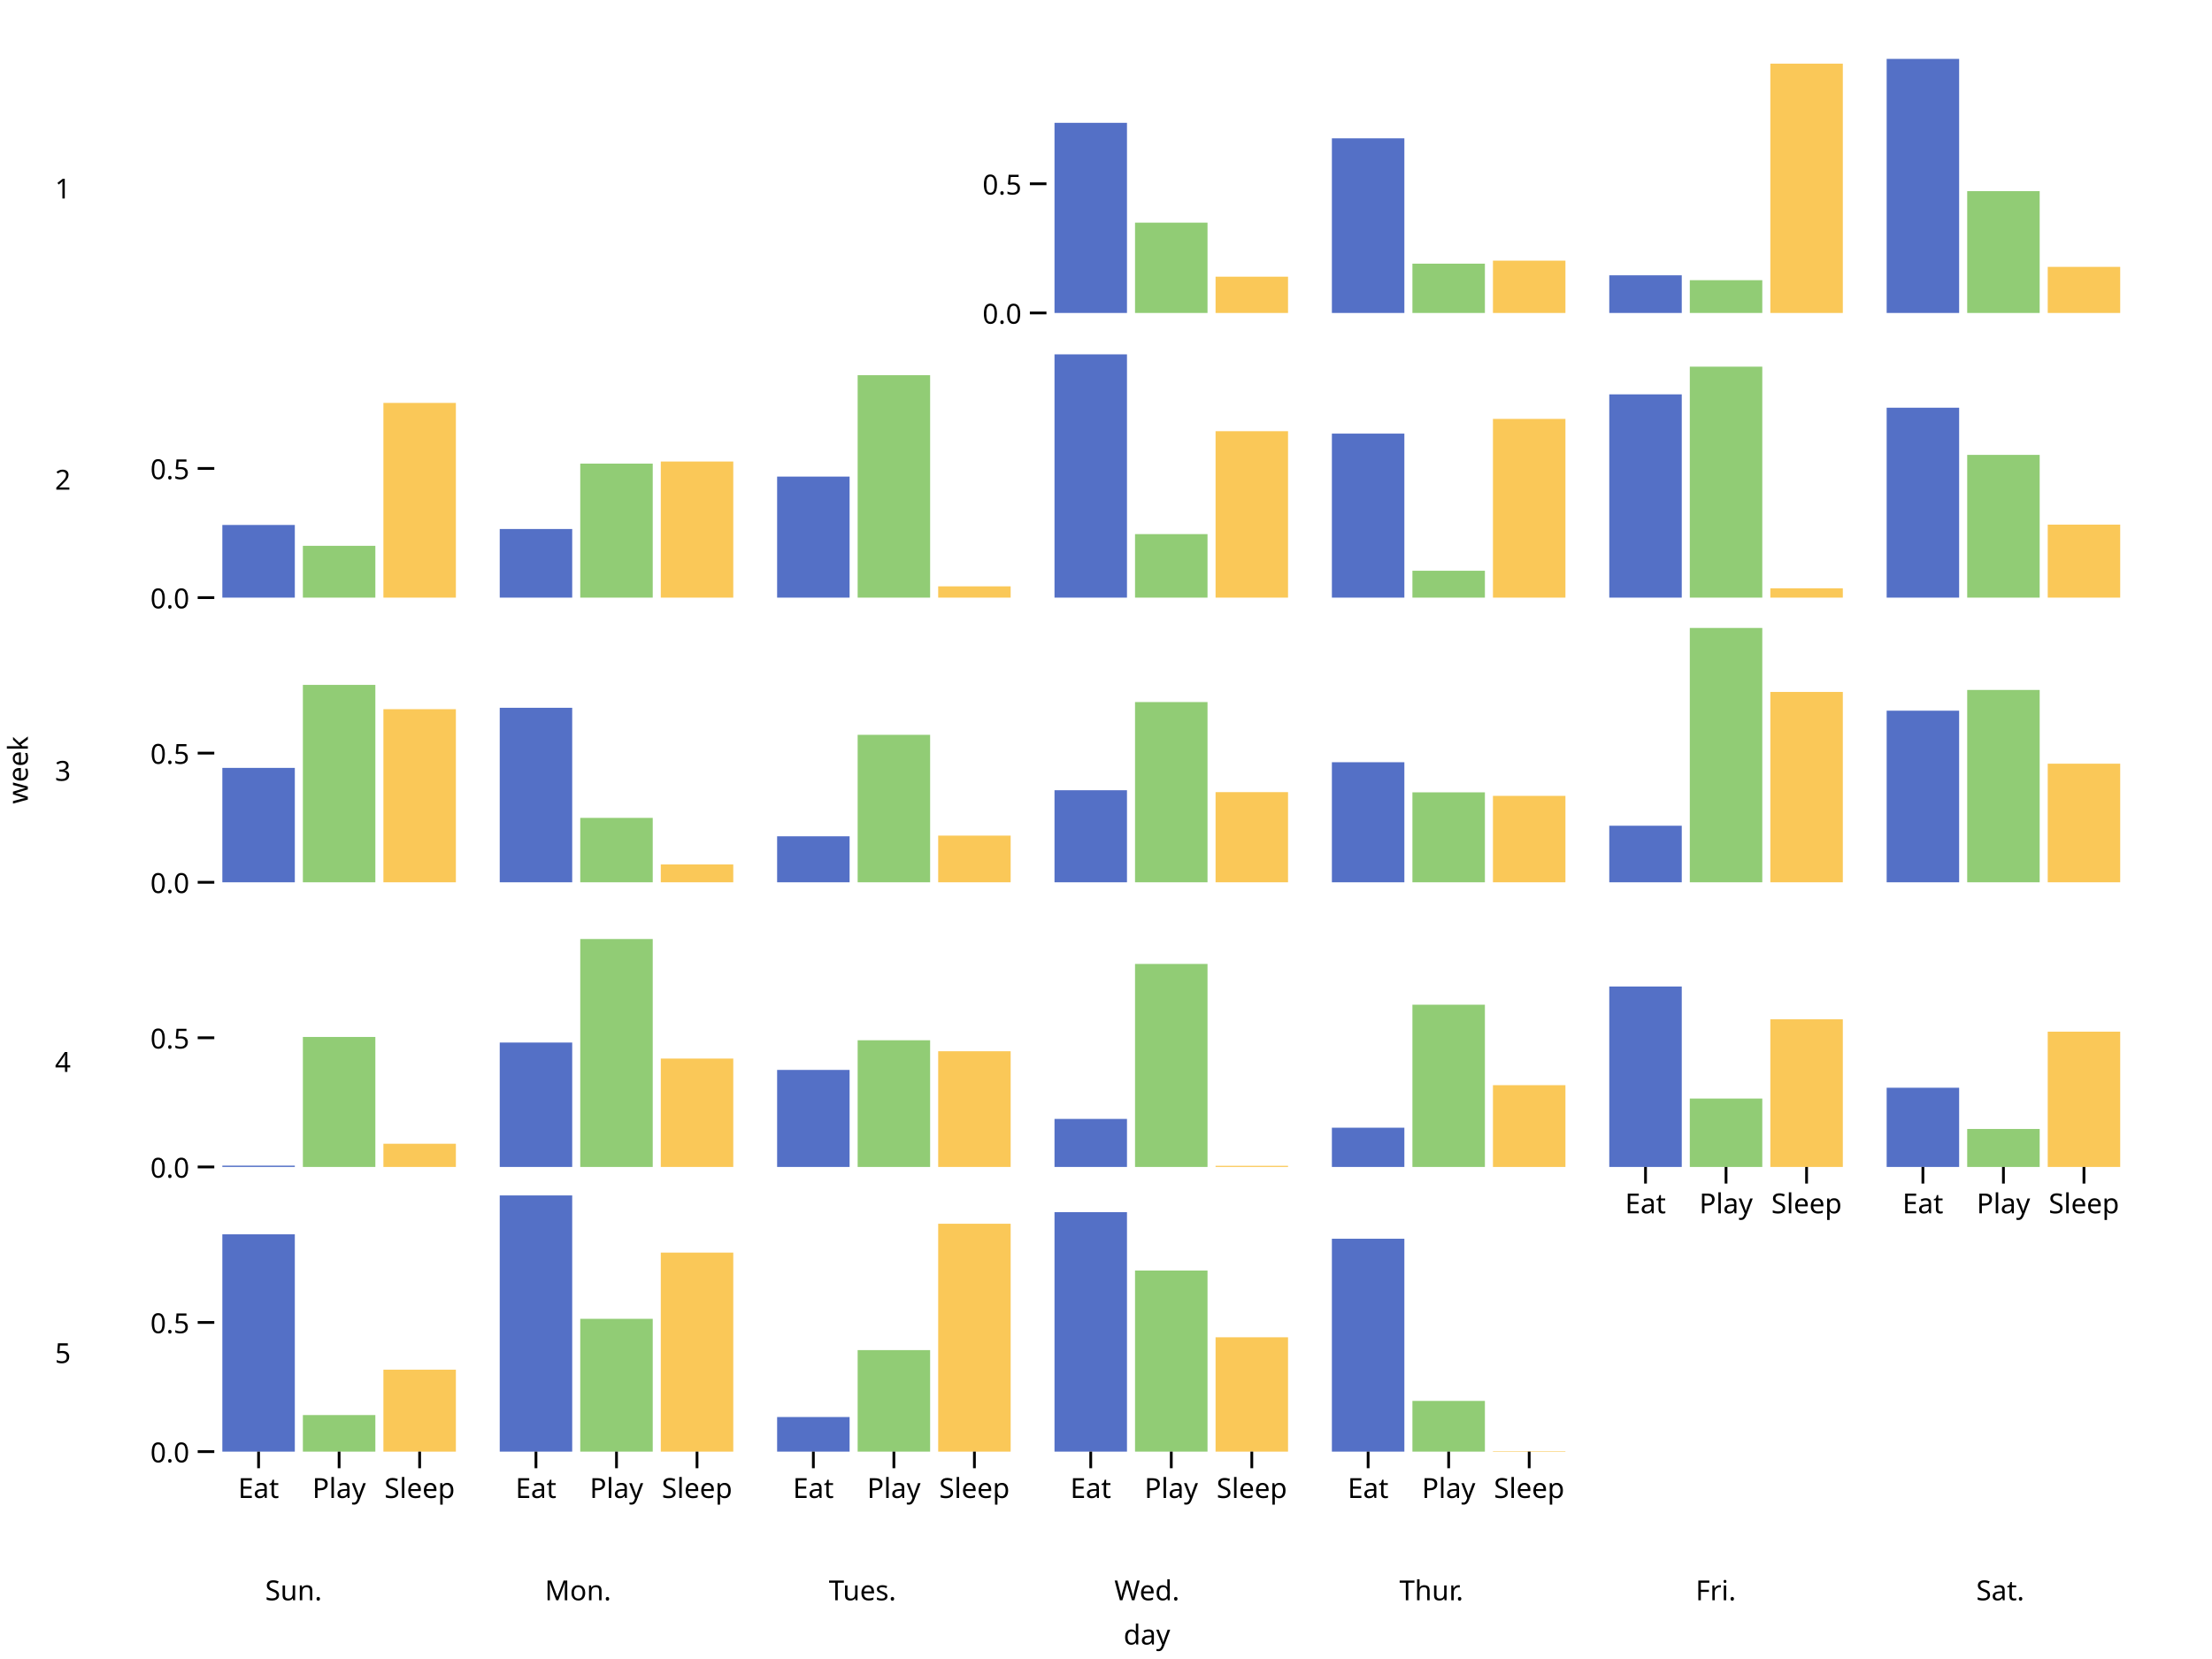
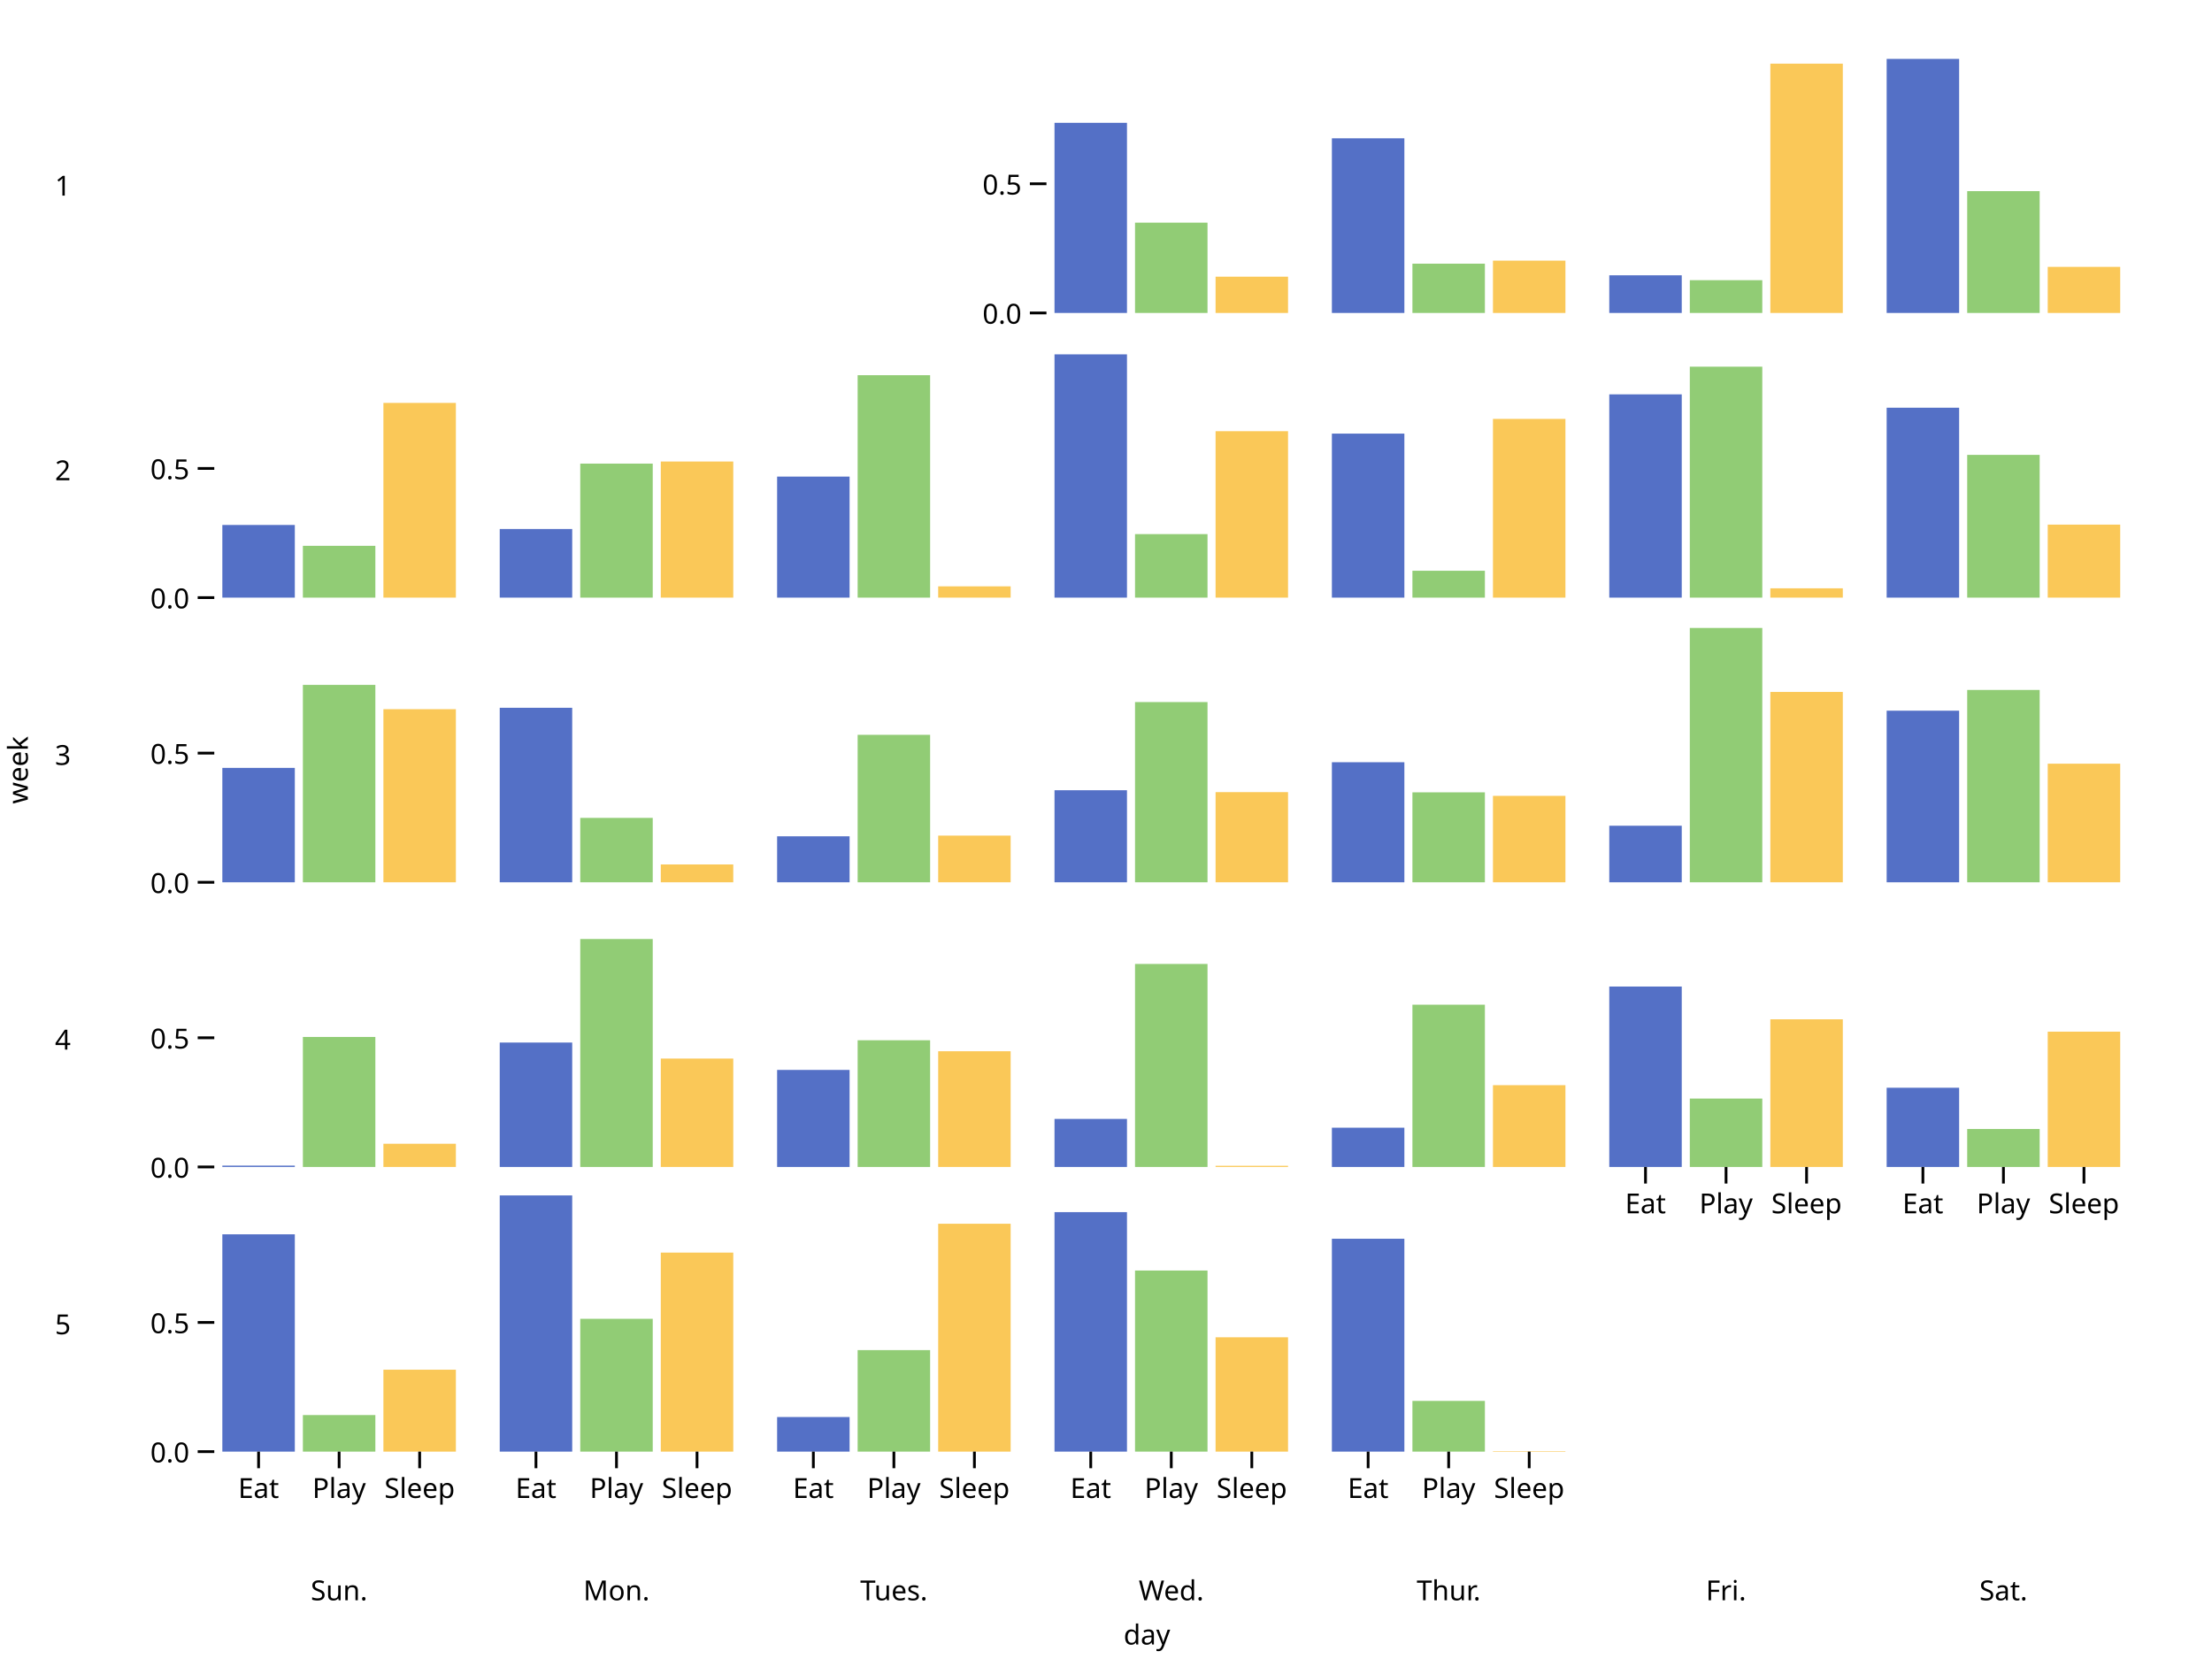
<svg xmlns="http://www.w3.org/2000/svg" width="800" height="600" viewBox="0 0 800 600">
  <g transform="translate(368.507,20.52941)">
    <rect x="12.868" y="23.891" width="26.213" height="68.767" fill="#5470c6" />
    <rect x="41.993" y="59.996" width="26.213" height="32.661" fill="#91cc75" />
    <rect x="71.118" y="79.536" width="26.213" height="13.122" fill="#fac858" />
    <line x1="9.955" y1="92.658" x2="3.955" y2="92.658" stroke="currentColor" stroke-width="1" />
    <line x1="9.955" y1="45.938" x2="3.955" y2="45.938" stroke="currentColor" stroke-width="1" />
    <text x="0.955" y="92.658" font-family="system-ui, sans-serif" font-size="10" text-anchor="end" dominant-baseline="central" fill="currentColor">0.0</text>
    <text x="0.955" y="45.938" font-family="system-ui, sans-serif" font-size="10" text-anchor="end" dominant-baseline="central" fill="currentColor">0.5</text>
  </g>
  <g transform="translate(368.507,125.8235)">
    <rect x="12.868" y="2.333" width="26.213" height="87.984" fill="#5470c6" />
    <rect x="41.993" y="67.346" width="26.213" height="22.971" fill="#91cc75" />
    <rect x="71.118" y="30.12" width="26.213" height="60.197" fill="#fac858" />
  </g>
  <g transform="translate(368.507,231.1176)">
    <rect x="12.868" y="54.683" width="26.213" height="33.293" fill="#5470c6" />
    <rect x="41.993" y="22.791" width="26.213" height="65.185" fill="#91cc75" />
    <rect x="71.118" y="55.368" width="26.213" height="32.608" fill="#fac858" />
  </g>
  <g transform="translate(368.507,336.4118)">
    <rect x="12.868" y="68.262" width="26.213" height="17.373" fill="#5470c6" />
    <rect x="41.993" y="12.209" width="26.213" height="73.426" fill="#91cc75" />
    <rect x="71.118" y="85.22" width="26.213" height="0.415" fill="#fac858" />
  </g>
  <g transform="translate(368.507,441.7059)">
    <rect x="12.868" y="-3.321" width="26.213" height="86.615" fill="#5470c6" />
    <rect x="41.993" y="17.798" width="26.213" height="65.496" fill="#91cc75" />
    <rect x="71.118" y="41.944" width="26.213" height="41.35" fill="#fac858" />
    <line x1="25.974" y1="83.294" x2="25.974" y2="89.294" stroke="currentColor" stroke-width="1" />
    <line x1="55.099" y1="83.294" x2="55.099" y2="89.294" stroke="currentColor" stroke-width="1" />
    <line x1="84.225" y1="83.294" x2="84.225" y2="89.294" stroke="currentColor" stroke-width="1" />
    <text x="25.974" y="92.294" font-family="system-ui, sans-serif" font-size="10" text-anchor="middle" dominant-baseline="text-before-edge" fill="currentColor">Eat</text>
    <text x="55.099" y="92.294" font-family="system-ui, sans-serif" font-size="10" text-anchor="middle" dominant-baseline="text-before-edge" fill="currentColor">Play</text>
    <text x="84.225" y="92.294" font-family="system-ui, sans-serif" font-size="10" text-anchor="middle" dominant-baseline="text-before-edge" fill="currentColor">Sleep</text>
  </g>
  <g transform="translate(471.3803,20.52941)">
    <rect x="10.315" y="29.49" width="26.213" height="63.168" fill="#5470c6" />
    <rect x="39.44" y="74.829" width="26.213" height="17.829" fill="#91cc75" />
    <rect x="68.566" y="73.732" width="26.213" height="18.925" fill="#fac858" />
  </g>
  <g transform="translate(471.3803,125.8235)">
    <rect x="10.315" y="30.996" width="26.213" height="59.321" fill="#5470c6" />
    <rect x="39.44" y="80.594" width="26.213" height="9.723" fill="#91cc75" />
    <rect x="68.566" y="25.677" width="26.213" height="64.64" fill="#fac858" />
  </g>
  <g transform="translate(471.3803,231.1176)">
    <rect x="10.315" y="44.552" width="26.213" height="43.424" fill="#5470c6" />
    <rect x="39.44" y="55.442" width="26.213" height="32.534" fill="#91cc75" />
    <rect x="68.566" y="56.718" width="26.213" height="31.258" fill="#fac858" />
  </g>
  <g transform="translate(471.3803,336.4118)">
    <rect x="10.315" y="71.44" width="26.213" height="14.196" fill="#5470c6" />
    <rect x="39.44" y="26.953" width="26.213" height="58.682" fill="#91cc75" />
    <rect x="68.566" y="56.06" width="26.213" height="29.576" fill="#fac858" />
  </g>
  <g transform="translate(471.3803,441.7059)">
    <rect x="10.315" y="6.302" width="26.213" height="76.992" fill="#5470c6" />
    <rect x="39.44" y="64.95" width="26.213" height="18.344" fill="#91cc75" />
    <rect x="68.566" y="83.11" width="26.213" height="0.185" fill="#fac858" />
    <line x1="23.421" y1="83.294" x2="23.421" y2="89.294" stroke="currentColor" stroke-width="1" />
    <line x1="52.547" y1="83.294" x2="52.547" y2="89.294" stroke="currentColor" stroke-width="1" />
    <line x1="81.672" y1="83.294" x2="81.672" y2="89.294" stroke="currentColor" stroke-width="1" />
    <text x="23.421" y="92.294" font-family="system-ui, sans-serif" font-size="10" text-anchor="middle" dominant-baseline="text-before-edge" fill="currentColor">Eat</text>
    <text x="52.547" y="92.294" font-family="system-ui, sans-serif" font-size="10" text-anchor="middle" dominant-baseline="text-before-edge" fill="currentColor">Play</text>
    <text x="81.672" y="92.294" font-family="system-ui, sans-serif" font-size="10" text-anchor="middle" dominant-baseline="text-before-edge" fill="currentColor">Sleep</text>
  </g>
  <g transform="translate(574.2535,20.52941)">
    <rect x="7.762" y="79.035" width="26.213" height="13.623" fill="#5470c6" />
    <rect x="36.888" y="80.803" width="26.213" height="11.854" fill="#91cc75" />
    <rect x="66.013" y="2.489" width="26.213" height="90.169" fill="#fac858" />
  </g>
  <g transform="translate(574.2535,125.8235)">
    <rect x="7.762" y="16.8" width="26.213" height="73.517" fill="#5470c6" />
    <rect x="36.888" y="6.786" width="26.213" height="83.53" fill="#91cc75" />
    <rect x="66.013" y="86.948" width="26.213" height="3.369" fill="#fac858" />
  </g>
  <g transform="translate(574.2535,231.1176)">
    <rect x="7.762" y="67.519" width="26.213" height="20.457" fill="#5470c6" />
    <rect x="36.888" y="-4.01" width="26.213" height="91.986" fill="#91cc75" />
    <rect x="66.013" y="19.131" width="26.213" height="68.845" fill="#fac858" />
  </g>
  <g transform="translate(574.2535,336.4118)">
    <rect x="7.762" y="20.381" width="26.213" height="65.254" fill="#5470c6" />
    <rect x="36.888" y="60.9" width="26.213" height="24.735" fill="#91cc75" />
    <rect x="66.013" y="32.233" width="26.213" height="53.402" fill="#fac858" />
    <line x1="20.869" y1="85.635" x2="20.869" y2="91.635" stroke="currentColor" stroke-width="1" />
    <line x1="49.994" y1="85.635" x2="49.994" y2="91.635" stroke="currentColor" stroke-width="1" />
    <line x1="79.12" y1="85.635" x2="79.12" y2="91.635" stroke="currentColor" stroke-width="1" />
    <text x="20.869" y="94.635" font-family="system-ui, sans-serif" font-size="10" text-anchor="middle" dominant-baseline="text-before-edge" fill="currentColor">Eat</text>
    <text x="49.994" y="94.635" font-family="system-ui, sans-serif" font-size="10" text-anchor="middle" dominant-baseline="text-before-edge" fill="currentColor">Play</text>
    <text x="79.12" y="94.635" font-family="system-ui, sans-serif" font-size="10" text-anchor="middle" dominant-baseline="text-before-edge" fill="currentColor">Sleep</text>
  </g>
  <g transform="translate(677.1268,20.52941)">
    <rect x="5.21" y="0.767" width="26.213" height="91.891" fill="#5470c6" />
    <rect x="34.335" y="48.598" width="26.213" height="44.06" fill="#91cc75" />
    <rect x="63.461" y="75.986" width="26.213" height="16.672" fill="#fac858" />
  </g>
  <g transform="translate(677.1268,125.8235)">
    <rect x="5.21" y="21.632" width="26.213" height="68.685" fill="#5470c6" />
    <rect x="34.335" y="38.69" width="26.213" height="51.627" fill="#91cc75" />
    <rect x="63.461" y="63.913" width="26.213" height="26.404" fill="#fac858" />
  </g>
  <g transform="translate(677.1268,231.1176)">
    <rect x="5.21" y="25.911" width="26.213" height="62.065" fill="#5470c6" />
    <rect x="34.335" y="18.411" width="26.213" height="69.565" fill="#91cc75" />
    <rect x="63.461" y="45.079" width="26.213" height="42.897" fill="#fac858" />
  </g>
  <g transform="translate(677.1268,336.4118)">
    <rect x="5.21" y="56.984" width="26.213" height="28.651" fill="#5470c6" />
    <rect x="34.335" y="71.897" width="26.213" height="13.738" fill="#91cc75" />
    <rect x="63.461" y="36.703" width="26.213" height="48.932" fill="#fac858" />
    <line x1="18.316" y1="85.635" x2="18.316" y2="91.635" stroke="currentColor" stroke-width="1" />
    <line x1="47.442" y1="85.635" x2="47.442" y2="91.635" stroke="currentColor" stroke-width="1" />
    <line x1="76.567" y1="85.635" x2="76.567" y2="91.635" stroke="currentColor" stroke-width="1" />
    <text x="18.316" y="94.635" font-family="system-ui, sans-serif" font-size="10" text-anchor="middle" dominant-baseline="text-before-edge" fill="currentColor">Eat</text>
    <text x="47.442" y="94.635" font-family="system-ui, sans-serif" font-size="10" text-anchor="middle" dominant-baseline="text-before-edge" fill="currentColor">Play</text>
    <text x="76.567" y="94.635" font-family="system-ui, sans-serif" font-size="10" text-anchor="middle" dominant-baseline="text-before-edge" fill="currentColor">Sleep</text>
  </g>
  <g transform="translate(59.88732,125.8235)">
    <rect x="20.525" y="64.038" width="26.213" height="26.279" fill="#5470c6" />
    <rect x="49.651" y="71.579" width="26.213" height="18.738" fill="#91cc75" />
    <rect x="78.776" y="19.892" width="26.213" height="70.425" fill="#fac858" />
    <line x1="17.613" y1="90.317" x2="11.613" y2="90.317" stroke="currentColor" stroke-width="1" />
    <line x1="17.613" y1="43.597" x2="11.613" y2="43.597" stroke="currentColor" stroke-width="1" />
    <text x="8.613" y="90.317" font-family="system-ui, sans-serif" font-size="10" text-anchor="end" dominant-baseline="central" fill="currentColor">0.0</text>
    <text x="8.613" y="43.597" font-family="system-ui, sans-serif" font-size="10" text-anchor="end" dominant-baseline="central" fill="currentColor">0.5</text>
  </g>
  <g transform="translate(59.88732,231.1176)">
    <rect x="20.525" y="46.6" width="26.213" height="41.376" fill="#5470c6" />
    <rect x="49.651" y="16.583" width="26.213" height="71.393" fill="#91cc75" />
    <rect x="78.776" y="25.369" width="26.213" height="62.607" fill="#fac858" />
    <line x1="17.613" y1="87.976" x2="11.613" y2="87.976" stroke="currentColor" stroke-width="1" />
    <line x1="17.613" y1="41.256" x2="11.613" y2="41.256" stroke="currentColor" stroke-width="1" />
    <text x="8.613" y="87.976" font-family="system-ui, sans-serif" font-size="10" text-anchor="end" dominant-baseline="central" fill="currentColor">0.0</text>
    <text x="8.613" y="41.256" font-family="system-ui, sans-serif" font-size="10" text-anchor="end" dominant-baseline="central" fill="currentColor">0.5</text>
  </g>
  <g transform="translate(59.88732,336.4118)">
    <rect x="20.525" y="85.157" width="26.213" height="0.478" fill="#5470c6" />
    <rect x="49.651" y="38.617" width="26.213" height="47.018" fill="#91cc75" />
    <rect x="78.776" y="77.241" width="26.213" height="8.394" fill="#fac858" />
    <line x1="17.613" y1="85.635" x2="11.613" y2="85.635" stroke="currentColor" stroke-width="1" />
    <line x1="17.613" y1="38.915" x2="11.613" y2="38.915" stroke="currentColor" stroke-width="1" />
    <text x="8.613" y="85.635" font-family="system-ui, sans-serif" font-size="10" text-anchor="end" dominant-baseline="central" fill="currentColor">0.0</text>
    <text x="8.613" y="38.915" font-family="system-ui, sans-serif" font-size="10" text-anchor="end" dominant-baseline="central" fill="currentColor">0.5</text>
  </g>
  <g transform="translate(59.88732,441.7059)">
    <rect x="20.525" y="4.703" width="26.213" height="78.592" fill="#5470c6" />
    <rect x="49.651" y="70.069" width="26.213" height="13.225" fill="#91cc75" />
    <rect x="78.776" y="53.66" width="26.213" height="29.634" fill="#fac858" />
    <line x1="33.632" y1="83.294" x2="33.632" y2="89.294" stroke="currentColor" stroke-width="1" />
    <line x1="62.757" y1="83.294" x2="62.757" y2="89.294" stroke="currentColor" stroke-width="1" />
    <line x1="91.882" y1="83.294" x2="91.882" y2="89.294" stroke="currentColor" stroke-width="1" />
    <text x="33.632" y="92.294" font-family="system-ui, sans-serif" font-size="10" text-anchor="middle" dominant-baseline="text-before-edge" fill="currentColor">Eat</text>
    <text x="62.757" y="92.294" font-family="system-ui, sans-serif" font-size="10" text-anchor="middle" dominant-baseline="text-before-edge" fill="currentColor">Play</text>
    <text x="91.882" y="92.294" font-family="system-ui, sans-serif" font-size="10" text-anchor="middle" dominant-baseline="text-before-edge" fill="currentColor">Sleep</text>
    <line x1="17.613" y1="83.294" x2="11.613" y2="83.294" stroke="currentColor" stroke-width="1" />
    <line x1="17.613" y1="36.574" x2="11.613" y2="36.574" stroke="currentColor" stroke-width="1" />
    <text x="8.613" y="83.294" font-family="system-ui, sans-serif" font-size="10" text-anchor="end" dominant-baseline="central" fill="currentColor">0.0</text>
    <text x="8.613" y="36.574" font-family="system-ui, sans-serif" font-size="10" text-anchor="end" dominant-baseline="central" fill="currentColor">0.5</text>
  </g>
  <g transform="translate(162.7606,125.8235)">
    <rect x="17.973" y="65.499" width="26.213" height="24.818" fill="#5470c6" />
    <rect x="47.098" y="41.847" width="26.213" height="48.47" fill="#91cc75" />
    <rect x="76.223" y="41.091" width="26.213" height="49.226" fill="#fac858" />
  </g>
  <g transform="translate(162.7606,231.1176)">
    <rect x="17.973" y="24.862" width="26.213" height="63.114" fill="#5470c6" />
    <rect x="47.098" y="64.681" width="26.213" height="23.295" fill="#91cc75" />
    <rect x="76.223" y="81.52" width="26.213" height="6.456" fill="#fac858" />
  </g>
  <g transform="translate(162.7606,336.4118)">
    <rect x="17.973" y="40.638" width="26.213" height="44.997" fill="#5470c6" />
    <rect x="47.098" y="3.197" width="26.213" height="82.438" fill="#91cc75" />
    <rect x="76.223" y="46.433" width="26.213" height="39.202" fill="#fac858" />
  </g>
  <g transform="translate(162.7606,441.7059)">
    <rect x="17.973" y="-9.364" width="26.213" height="92.658" fill="#5470c6" />
    <rect x="47.098" y="35.263" width="26.213" height="48.032" fill="#91cc75" />
    <rect x="76.223" y="11.315" width="26.213" height="71.979" fill="#fac858" />
    <line x1="31.079" y1="83.294" x2="31.079" y2="89.294" stroke="currentColor" stroke-width="1" />
    <line x1="60.204" y1="83.294" x2="60.204" y2="89.294" stroke="currentColor" stroke-width="1" />
    <line x1="89.33" y1="83.294" x2="89.33" y2="89.294" stroke="currentColor" stroke-width="1" />
    <text x="31.079" y="92.294" font-family="system-ui, sans-serif" font-size="10" text-anchor="middle" dominant-baseline="text-before-edge" fill="currentColor">Eat</text>
    <text x="60.204" y="92.294" font-family="system-ui, sans-serif" font-size="10" text-anchor="middle" dominant-baseline="text-before-edge" fill="currentColor">Play</text>
    <text x="89.33" y="92.294" font-family="system-ui, sans-serif" font-size="10" text-anchor="middle" dominant-baseline="text-before-edge" fill="currentColor">Sleep</text>
  </g>
  <g transform="translate(265.6338,125.8235)">
    <rect x="15.42" y="46.543" width="26.213" height="43.774" fill="#5470c6" />
    <rect x="44.545" y="9.873" width="26.213" height="80.444" fill="#91cc75" />
    <rect x="73.671" y="86.233" width="26.213" height="4.084" fill="#fac858" />
  </g>
  <g transform="translate(265.6338,231.1176)">
    <rect x="15.42" y="71.343" width="26.213" height="16.633" fill="#5470c6" />
    <rect x="44.545" y="34.637" width="26.213" height="53.339" fill="#91cc75" />
    <rect x="73.671" y="71.093" width="26.213" height="16.883" fill="#fac858" />
  </g>
  <g transform="translate(265.6338,336.4118)">
    <rect x="15.42" y="50.539" width="26.213" height="35.096" fill="#5470c6" />
    <rect x="44.545" y="39.812" width="26.213" height="45.823" fill="#91cc75" />
    <rect x="73.671" y="43.784" width="26.213" height="41.851" fill="#fac858" />
  </g>
  <g transform="translate(265.6338,441.7059)">
    <rect x="15.42" y="70.783" width="26.213" height="12.511" fill="#5470c6" />
    <rect x="44.545" y="46.579" width="26.213" height="36.715" fill="#91cc75" />
    <rect x="73.671" y="0.877" width="26.213" height="82.417" fill="#fac858" />
    <line x1="28.526" y1="83.294" x2="28.526" y2="89.294" stroke="currentColor" stroke-width="1" />
    <line x1="57.652" y1="83.294" x2="57.652" y2="89.294" stroke="currentColor" stroke-width="1" />
    <line x1="86.777" y1="83.294" x2="86.777" y2="89.294" stroke="currentColor" stroke-width="1" />
    <text x="28.526" y="92.294" font-family="system-ui, sans-serif" font-size="10" text-anchor="middle" dominant-baseline="text-before-edge" fill="currentColor">Eat</text>
    <text x="57.652" y="92.294" font-family="system-ui, sans-serif" font-size="10" text-anchor="middle" dominant-baseline="text-before-edge" fill="currentColor">Play</text>
    <text x="86.777" y="92.294" font-family="system-ui, sans-serif" font-size="10" text-anchor="middle" dominant-baseline="text-before-edge" fill="currentColor">Sleep</text>
  </g>
-   <line x1="106.18" y1="547" x2="106.18" y2="547" stroke="currentColor" stroke-width="1" />
-   <line x1="209.054" y1="547" x2="209.054" y2="547" stroke="currentColor" stroke-width="1" />
-   <line x1="311.927" y1="547" x2="311.927" y2="547" stroke="currentColor" stroke-width="1" />
-   <line x1="414.8" y1="547" x2="414.8" y2="547" stroke="currentColor" stroke-width="1" />
-   <line x1="517.673" y1="547" x2="517.673" y2="547" stroke="currentColor" stroke-width="1" />
-   <line x1="620.546" y1="547" x2="620.546" y2="547" stroke="currentColor" stroke-width="1" />
-   <line x1="723.42" y1="547" x2="723.42" y2="547" stroke="currentColor" stroke-width="1" />
-   <text x="106.18" y="571" font-family="system-ui, sans-serif" font-size="10" text-anchor="middle" dominant-baseline="text-before-edge" fill="currentColor">Sun.</text>
-   <text x="209.054" y="571" font-family="system-ui, sans-serif" font-size="10" text-anchor="middle" dominant-baseline="text-before-edge" fill="currentColor">Mon.</text>
-   <text x="311.927" y="571" font-family="system-ui, sans-serif" font-size="10" text-anchor="middle" dominant-baseline="text-before-edge" fill="currentColor">Tues.</text>
-   <text x="414.8" y="571" font-family="system-ui, sans-serif" font-size="10" text-anchor="middle" dominant-baseline="text-before-edge" fill="currentColor">Wed.</text>
-   <text x="517.673" y="571" font-family="system-ui, sans-serif" font-size="10" text-anchor="middle" dominant-baseline="text-before-edge" fill="currentColor">Thur.</text>
-   <text x="620.546" y="571" font-family="system-ui, sans-serif" font-size="10" text-anchor="middle" dominant-baseline="text-before-edge" fill="currentColor">Fri.</text>
-   <text x="723.42" y="571" font-family="system-ui, sans-serif" font-size="10" text-anchor="middle" dominant-baseline="text-before-edge" fill="currentColor">Sat.</text>
+   <line x1="122.644" y1="547" x2="122.644" y2="547" stroke="currentColor" stroke-width="1" />
+   <line x1="222.965" y1="547" x2="222.965" y2="547" stroke="currentColor" stroke-width="1" />
+   <line x1="323.286" y1="547" x2="323.286" y2="547" stroke="currentColor" stroke-width="1" />
+   <line x1="423.606" y1="547" x2="423.606" y2="547" stroke="currentColor" stroke-width="1" />
+   <line x1="523.927" y1="547" x2="523.927" y2="547" stroke="currentColor" stroke-width="1" />
+   <line x1="624.248" y1="547" x2="624.248" y2="547" stroke="currentColor" stroke-width="1" />
+   <line x1="724.568" y1="547" x2="724.568" y2="547" stroke="currentColor" stroke-width="1" />
+   <text x="122.644" y="571" font-family="system-ui, sans-serif" font-size="10" text-anchor="middle" dominant-baseline="text-before-edge" fill="currentColor">Sun.</text>
+   <text x="222.965" y="571" font-family="system-ui, sans-serif" font-size="10" text-anchor="middle" dominant-baseline="text-before-edge" fill="currentColor">Mon.</text>
+   <text x="323.286" y="571" font-family="system-ui, sans-serif" font-size="10" text-anchor="middle" dominant-baseline="text-before-edge" fill="currentColor">Tues.</text>
+   <text x="423.606" y="571" font-family="system-ui, sans-serif" font-size="10" text-anchor="middle" dominant-baseline="text-before-edge" fill="currentColor">Wed.</text>
+   <text x="523.927" y="571" font-family="system-ui, sans-serif" font-size="10" text-anchor="middle" dominant-baseline="text-before-edge" fill="currentColor">Thur.</text>
+   <text x="624.248" y="571" font-family="system-ui, sans-serif" font-size="10" text-anchor="middle" dominant-baseline="text-before-edge" fill="currentColor">Fri.</text>
+   <text x="724.568" y="571" font-family="system-ui, sans-serif" font-size="10" text-anchor="middle" dominant-baseline="text-before-edge" fill="currentColor">Sat.</text>
  <text x="414.8" y="587" font-family="system-ui, sans-serif" font-size="10" text-anchor="middle" dominant-baseline="text-before-edge" fill="currentColor">day</text>
-   <line x1="49.6" y1="67.912" x2="49.6" y2="67.912" stroke="currentColor" stroke-width="1" />
-   <line x1="49.6" y1="173.206" x2="49.6" y2="173.206" stroke="currentColor" stroke-width="1" />
-   <line x1="49.6" y1="278.5" x2="49.6" y2="278.5" stroke="currentColor" stroke-width="1" />
-   <line x1="49.6" y1="383.794" x2="49.6" y2="383.794" stroke="currentColor" stroke-width="1" />
-   <line x1="49.6" y1="489.088" x2="49.6" y2="489.088" stroke="currentColor" stroke-width="1" />
-   <text x="25.6" y="67.912" font-family="system-ui, sans-serif" font-size="10" text-anchor="end" dominant-baseline="central" fill="currentColor">1</text>
-   <text x="25.6" y="173.206" font-family="system-ui, sans-serif" font-size="10" text-anchor="end" dominant-baseline="central" fill="currentColor">2</text>
-   <text x="25.6" y="278.5" font-family="system-ui, sans-serif" font-size="10" text-anchor="end" dominant-baseline="central" fill="currentColor">3</text>
-   <text x="25.6" y="383.794" font-family="system-ui, sans-serif" font-size="10" text-anchor="end" dominant-baseline="central" fill="currentColor">4</text>
-   <text x="25.6" y="489.088" font-family="system-ui, sans-serif" font-size="10" text-anchor="end" dominant-baseline="central" fill="currentColor">5</text>
+   <line x1="49.6" y1="66.858" x2="49.6" y2="66.858" stroke="currentColor" stroke-width="1" />
+   <line x1="49.6" y1="169.812" x2="49.6" y2="169.812" stroke="currentColor" stroke-width="1" />
+   <line x1="49.6" y1="272.765" x2="49.6" y2="272.765" stroke="currentColor" stroke-width="1" />
+   <line x1="49.6" y1="375.718" x2="49.6" y2="375.718" stroke="currentColor" stroke-width="1" />
+   <line x1="49.6" y1="478.671" x2="49.6" y2="478.671" stroke="currentColor" stroke-width="1" />
+   <text x="25.6" y="66.858" font-family="system-ui, sans-serif" font-size="10" text-anchor="end" dominant-baseline="central" fill="currentColor">1</text>
+   <text x="25.6" y="169.812" font-family="system-ui, sans-serif" font-size="10" text-anchor="end" dominant-baseline="central" fill="currentColor">2</text>
+   <text x="25.6" y="272.765" font-family="system-ui, sans-serif" font-size="10" text-anchor="end" dominant-baseline="central" fill="currentColor">3</text>
+   <text x="25.6" y="375.718" font-family="system-ui, sans-serif" font-size="10" text-anchor="end" dominant-baseline="central" fill="currentColor">4</text>
+   <text x="25.6" y="478.671" font-family="system-ui, sans-serif" font-size="10" text-anchor="end" dominant-baseline="central" fill="currentColor">5</text>
  <text x="13" y="278.5" transform="rotate(-90,13,278.5)" font-family="system-ui, sans-serif" font-size="10" text-anchor="middle" dominant-baseline="text-after-edge" fill="currentColor">week</text>
</svg>
